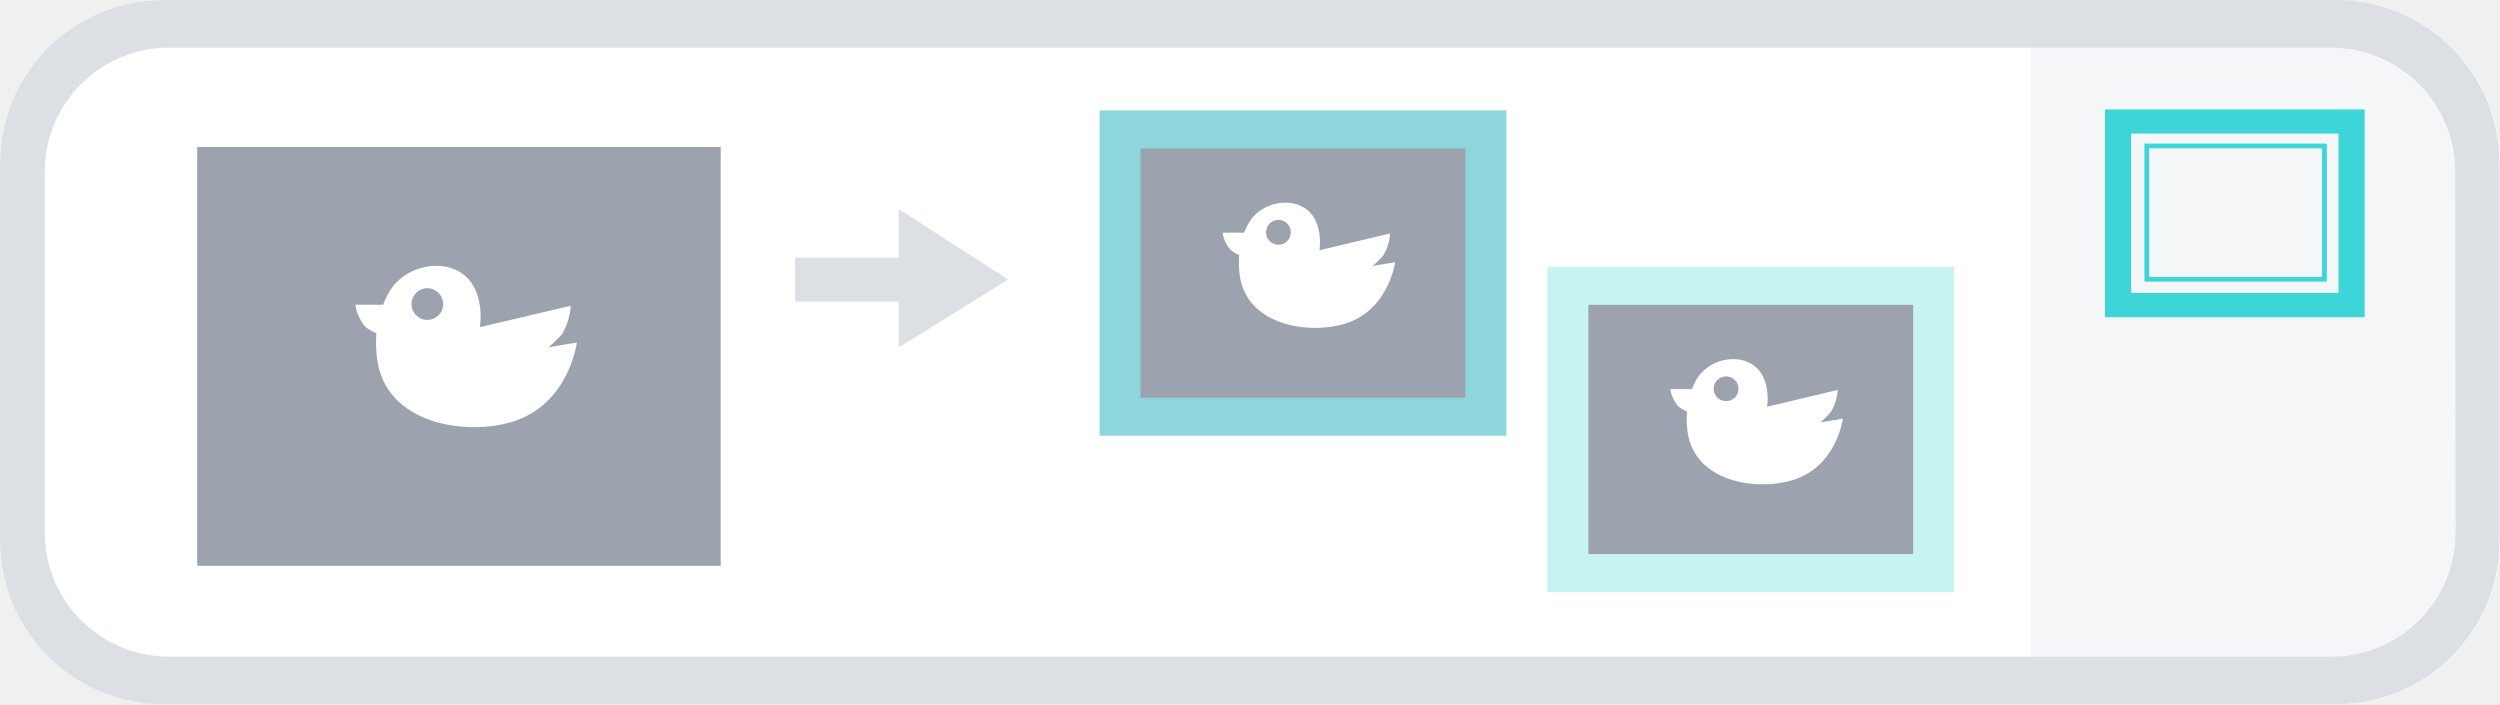
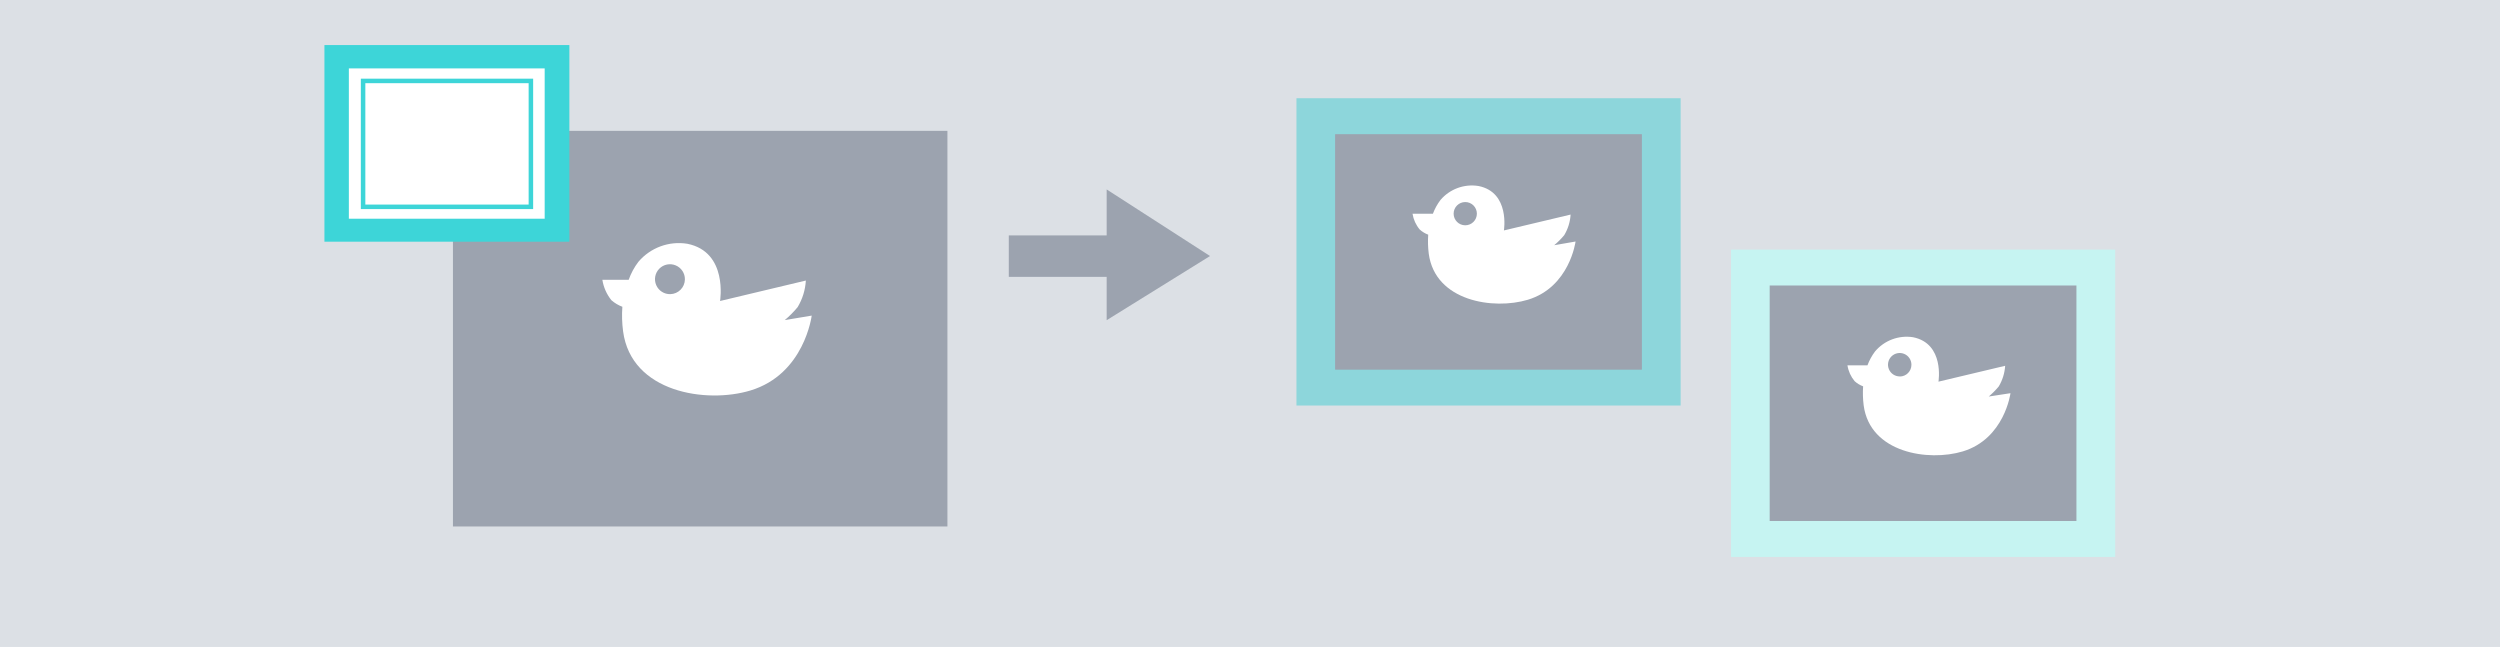
- <svg xmlns="http://www.w3.org/2000/svg" viewBox="0 0 262.04 73.82">
+ <svg xmlns="http://www.w3.org/2000/svg" viewBox="0 0 277.41 71.79">
  <defs>
-     <style>.cls-1{fill:#fff;}.cls-2{fill:#f5f6f7;}.cls-3{fill:#dce0e5;}.cls-4{fill:#8dd6db;}.cls-5{fill:#9ca3af;}.cls-6{fill:#c6f4f2;}.cls-7{fill:#3dd5d8;}.cls-8{fill:none;stroke:#3dd5d8;stroke-miterlimit:10;stroke-width:0.5px;}</style>
+     <style>.cls-1{fill:#dce0e5;}.cls-2{fill:#9ca3af;}.cls-3{fill:#fff;}.cls-4{fill:#8dd6db;}.cls-5{fill:#c6f4f2;}.cls-6{fill:#3dd5d8;}.cls-7{fill:none;stroke:#3dd5d8;stroke-miterlimit:10;stroke-width:0.5px;}</style>
  </defs>
  <g id="レイヤー_2" data-name="レイヤー 2">
    <g id="レイヤー_2-2" data-name="レイヤー 2">
-       <rect class="cls-1" width="262.04" height="73.82" rx="17.14" />
-       <path class="cls-2" d="M246.52,71.61H212.83V2.44h33.69c7.1,0,12.86,6.32,12.86,14.11v41C259.38,65.29,253.62,71.61,246.52,71.61Z" />
-       <path class="cls-3" d="M244.9,0H17.14A17.14,17.14,0,0,0,0,17.14V56.68A17.14,17.14,0,0,0,17.14,73.82H244.9A17.14,17.14,0,0,0,262,56.68V17.14A17.14,17.14,0,0,0,244.9,0Zm12.48,55.82a13,13,0,0,1-13,13H17.69a13,13,0,0,1-13-13V18a13,13,0,0,1,13-13H244.35a13,13,0,0,1,13,13Z" />
+       <rect class="cls-1" width="277.41" height="71.79" />
    </g>
    <g id="レイヤー_1-2" data-name="レイヤー 1">
-       <rect class="cls-4" x="115.26" y="11.57" width="42.63" height="34.1" />
-       <rect class="cls-5" x="119.55" y="15.56" width="34.04" height="26.13" />
-       <polygon class="cls-3" points="83.34 27 83.34 31.61 94.2 31.61 94.2 36.42 105.67 29.3 94.2 21.91 94.2 27 83.34 27" />
-       <rect class="cls-5" x="20.67" y="15.41" width="54.87" height="43.9" />
-       <path class="cls-1" d="M57.48,36.4A11.36,11.36,0,0,0,58.92,35a6.53,6.53,0,0,0,.9-2.95L50.3,34.29s.91-5.44-3.63-6.35a5.9,5.9,0,0,0-5.43,2,7.65,7.65,0,0,0-1.08,2H37.24a4.73,4.73,0,0,0,1,2.25,3.8,3.8,0,0,0,1.21.74,13.2,13.2,0,0,0,.08,2.71c.9,6.81,9.26,8.06,14.13,6.58,6-1.82,6.8-8.32,6.8-8.32Zm-12.7-2.87a1.66,1.66,0,1,1,1.67-1.66A1.66,1.66,0,0,1,44.78,33.53Z" />
-       <path class="cls-1" d="M143.86,27.88A9.68,9.68,0,0,0,145,26.76a5,5,0,0,0,.7-2.29l-7.4,1.76S139,22,135.46,21.3a4.6,4.6,0,0,0-4.22,1.55,6.12,6.12,0,0,0-.84,1.54h-2.26a3.73,3.73,0,0,0,.8,1.76,2.86,2.86,0,0,0,.95.57,10.07,10.07,0,0,0,.05,2.11c.71,5.28,7.2,6.26,11,5.11,4.64-1.41,5.29-6.46,5.29-6.46ZM134,25.65a1.3,1.3,0,1,1,1.3-1.29A1.29,1.29,0,0,1,134,25.65Z" />
-       <rect class="cls-6" x="162.19" y="27.97" width="42.63" height="34.1" />
-       <rect class="cls-5" x="166.49" y="31.95" width="34.04" height="26.13" />
-       <path class="cls-7" d="M220.64,11.47V33.25h27.21V11.47ZM245.11,30.7H223.38V14h21.73Z" />
-       <path class="cls-1" d="M190.8,44.28a9.13,9.13,0,0,0,1.11-1.12,5.1,5.1,0,0,0,.71-2.29l-7.4,1.76s.7-4.23-2.82-4.93a4.59,4.59,0,0,0-4.22,1.55,6.12,6.12,0,0,0-.84,1.54h-2.27a3.68,3.68,0,0,0,.81,1.76,2.93,2.93,0,0,0,.94.57,10.86,10.86,0,0,0,.06,2.11c.7,5.28,7.19,6.26,11,5.1,4.64-1.4,5.28-6.45,5.28-6.45Zm-9.87-2.23a1.3,1.3,0,1,1,1.29-1.3A1.3,1.3,0,0,1,180.93,42.05Z" />
-       <rect class="cls-8" x="225.02" y="15.3" width="18.62" height="13.97" />
+       <polygon class="cls-2" points="111.94 26.12 111.94 30.72 122.8 30.72 122.8 35.53 134.27 28.41 122.8 21.02 122.8 26.12 111.94 26.12" />
+       <rect class="cls-2" x="50.26" y="14.52" width="54.87" height="43.9" />
+       <path class="cls-3" d="M87.08,35.52a11.26,11.26,0,0,0,1.43-1.44,6.46,6.46,0,0,0,.91-2.95L79.9,33.4s.91-5.44-3.63-6.35a5.89,5.89,0,0,0-5.43,2,7.33,7.33,0,0,0-1.08,2H66.84a4.84,4.84,0,0,0,1,2.26,3.91,3.91,0,0,0,1.22.73,13.28,13.28,0,0,0,.08,2.72c.9,6.8,9.25,8.05,14.13,6.57,6-1.81,6.8-8.31,6.8-8.31Zm-12.7-2.88A1.66,1.66,0,1,1,76,31,1.66,1.66,0,0,1,74.38,32.64Z" />
+       <rect class="cls-4" x="143.86" y="10.9" width="42.63" height="34.1" />
+       <rect class="cls-2" x="148.15" y="14.89" width="34.04" height="26.13" />
+       <path class="cls-3" d="M172.46,27.21a8.72,8.72,0,0,0,1.11-1.11,5,5,0,0,0,.71-2.29l-7.4,1.76s.7-4.23-2.82-4.93a4.58,4.58,0,0,0-4.22,1.55,6,6,0,0,0-.84,1.53h-2.26a3.6,3.6,0,0,0,.8,1.75,2.93,2.93,0,0,0,.94.57,10.84,10.84,0,0,0,.06,2.11c.71,5.29,7.19,6.26,11,5.11,4.64-1.41,5.29-6.46,5.29-6.46ZM162.59,25a1.29,1.29,0,1,1,1.29-1.29A1.29,1.29,0,0,1,162.59,25Z" />
+       <rect class="cls-5" x="192.08" y="27.7" width="42.63" height="34.1" />
+       <rect class="cls-2" x="196.37" y="31.68" width="34.04" height="26.13" />
+       <path class="cls-3" d="M220.68,44a9.13,9.13,0,0,0,1.11-1.12,5.1,5.1,0,0,0,.71-2.29l-7.4,1.76s.7-4.22-2.82-4.93A4.59,4.59,0,0,0,208.06,39a6.12,6.12,0,0,0-.84,1.54H205a3.62,3.62,0,0,0,.8,1.76,2.93,2.93,0,0,0,.94.57,10.86,10.86,0,0,0,.06,2.11c.7,5.28,7.19,6.26,11,5.11,4.64-1.41,5.29-6.46,5.29-6.46Zm-9.87-2.23a1.3,1.3,0,1,1,1.29-1.3A1.3,1.3,0,0,1,210.81,41.78Z" />
+     </g>
+     <g id="レイヤー_4" data-name="レイヤー 4">
+       <rect class="cls-3" x="37.63" y="5.38" width="24.69" height="19.12" />
+       <path class="cls-6" d="M36,5V26.82H63.18V5ZM60.44,24.27H38.71V7.59H60.44Z" />
+       <rect class="cls-7" x="40.29" y="8.98" width="18.62" height="13.97" />
    </g>
  </g>
</svg>
